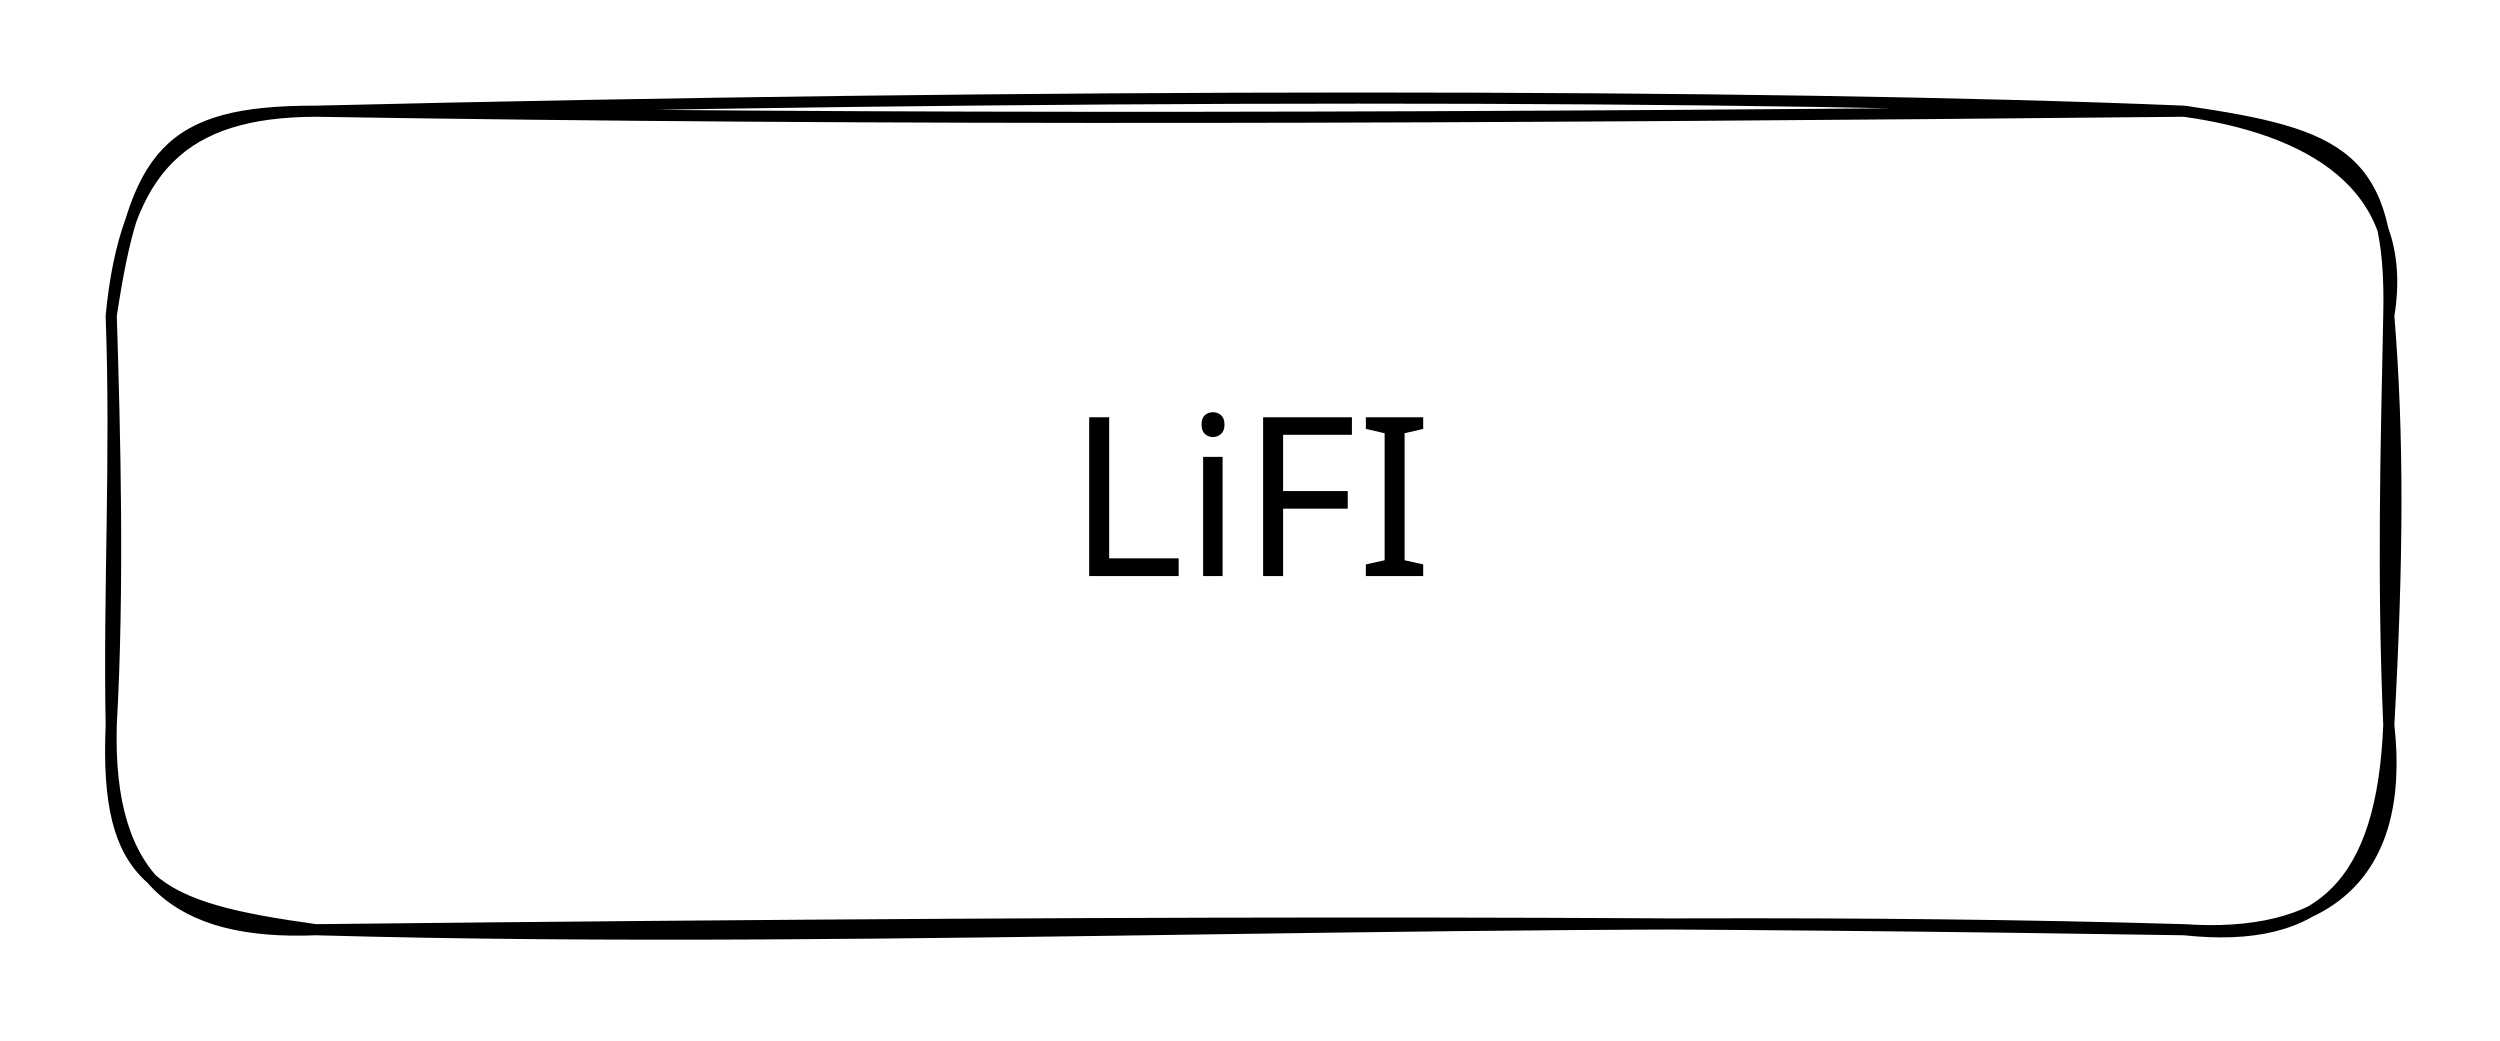
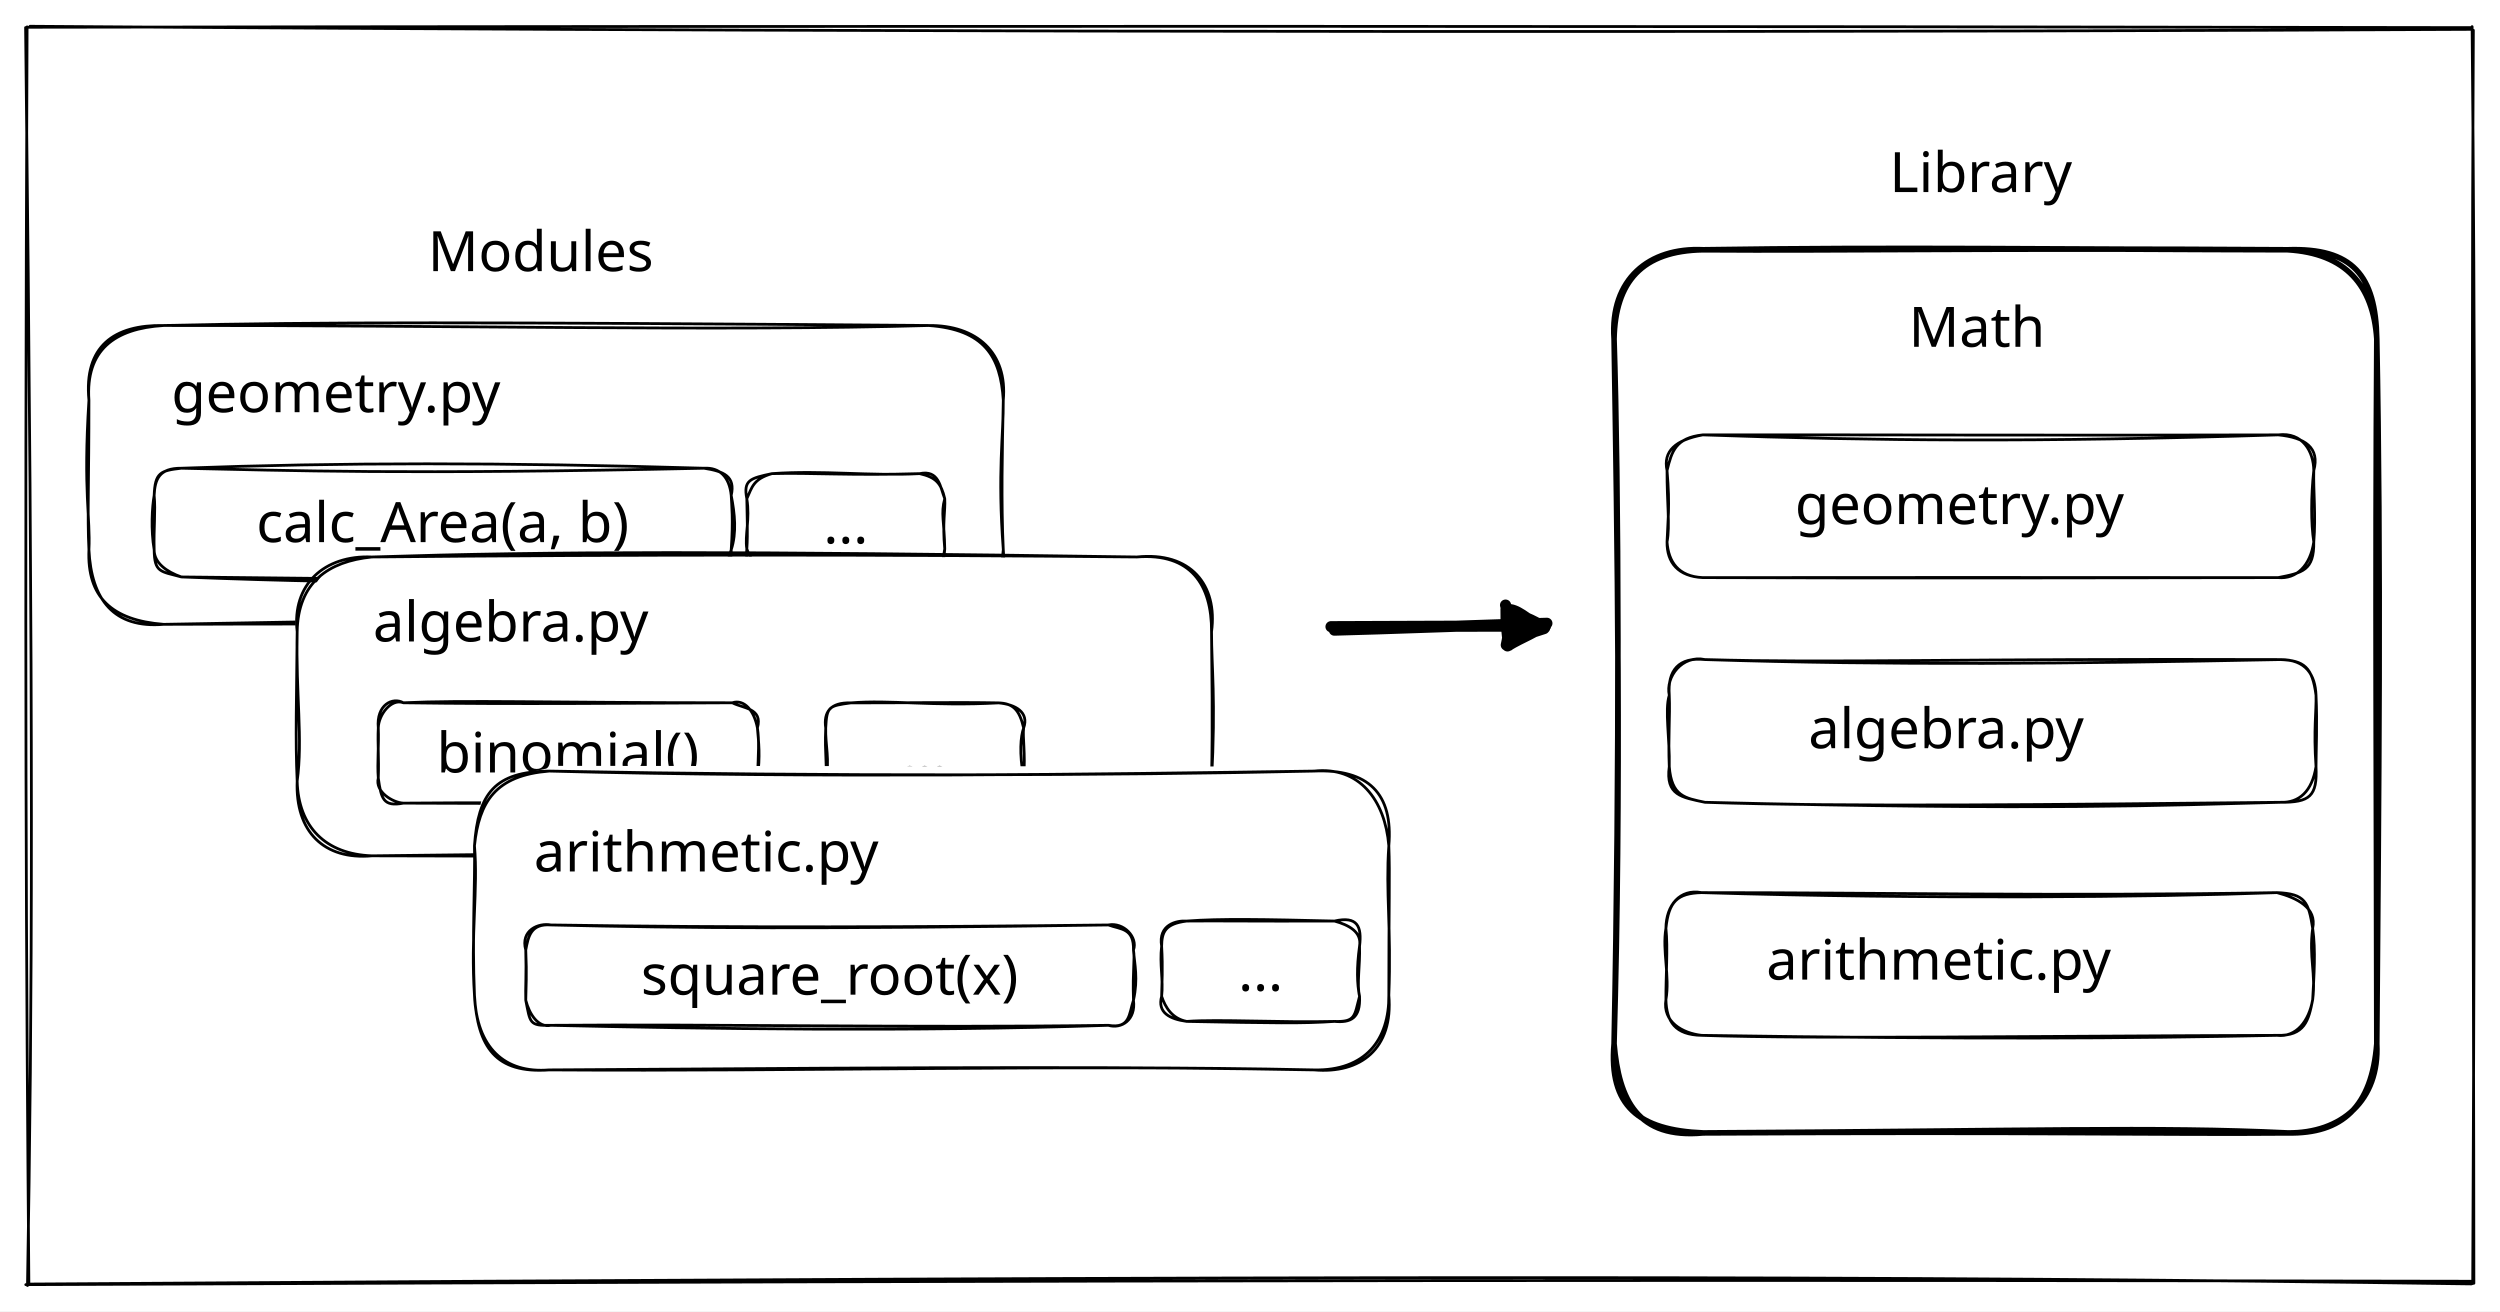
- <svg xmlns="http://www.w3.org/2000/svg" version="1.1" viewBox="0 0 224.8 93.6" width="224.8" height="93.6">
+ <svg xmlns="http://www.w3.org/2000/svg" version="1.1" viewBox="0 0 896.8 470.4" width="896.8" height="470.4">
  
-   eyJ2ZXJzaW9uIjoiMSIsImVuY29kaW5nIjoiYnN0cmluZyIsImNvbXByZXNzZWQiOnRydWUsImVuY29kZWQiOiJ4nM1VXW/aMFx1MDAxNH3nV6D0dUtcdTAwMWTH2EnfYFx1MDAxYlK1iUktU1VNezCJSVxcTFx1MDAxYzmmlFX899qGxVx0bFP7MGl+QPh+5J57fY79PFx1MDAxOFx1MDAwZVx1MDAwM72rWXA1XGbYU0ZcdTAwMDXPXHUwMDE13Vx1MDAwNu+s/ZGphsvKuKDbN3KjMlx1MDAxN1lqXTdXl5e0rsOC64WUqzCT60NcdTAwMWFcdTAwMTNszSrdmMDvZj9cdTAwMWM+u99OIcUyTatCMJfgXFy+XHUwMDE2xqfGmaxcXNlcYiE0XCJJhNI2gjdcdTAwMWZNOc1y415S0TDvsaZgOps/PExu6GJyM3soXHUwMDE339Dsfnznqy65XHUwMDEwt3onXHUwMDBlTdGs3KhcdTAwMGWmRiu5Ync816WtfmJv81x1MDAxYWmG5rOU3Fx1MDAxNGXFmqaXI2uacb2zNlx1MDAwMFrrYVxiV0NveTK7XHUwMDE4oTBcdTAwMDFcdTAwMDCgJIFJXHUwMDA0R63TpkOIwtSsOEkxSlBMRie4PkghlcV1XHUwMDAx3PLIXHUwMDE2NFtcdTAwMTVcdTAwMDZelbcxWtGqqaky5+XjtseOIUAhMaVcdTAwMTJCUpjipFOqZLwotYkhcYhtXHUwMDE1XHUwMDFjgXhcdTAwMTSNMPRomDtcdTAwMTVcdTAwMDRMXHUwMDBmKYlI67BcdTAwMTDq69zx40d3bFV+XHUwMDFj2y/CeMrER8veN2PjP51SrUu3XHUwMDFl5TR78lx1MDAxZHZcYkIpf/9VrJfz+Xaxm0o9vv+cxUFcdTAwMWK3P/7zODd1Tlx1MDAwZnyLMCHEXHUwMDFjQYQg8t1cdF6tjLPaXGLhbTJbeYpcdTAwMGU6jZxJo4ezo1xu8idRjEBcbmOIIHm1Jn7f8n+uXHRcdTAwMDRxSKwmIIFcYoNcdTAwMTT1RYFcdTAwMTLHVFx1MDAwNEGEMTA8/GeiQNG5XGIgPmV9lEBcdTAwMDJgZFx1MDAxNPFcdTAwMDba9zhzxu+/UTCOI4LeQEF/2LLSt/wnc2rvWad0zcWud16Om2Y+X/j0ujvAhpmK7oJOerFjwVx1MDAwYsvdIDM9MNWjtebmrWlcdTAwMDPWPM+7r0FmXHUwMDAwUPNNdf2aW1xcKl7wiop5XHUwMDE330Flg6N0XHUwMDAz81LdajO19nYx58HzY+t+UsEjZ9vJOSUulm7ZrzrlWpUwd1XtXHUwMDA3+1x1MDAxN6DA1X0ifQ==
+   eyJ2ZXJzaW9uIjoiMSIsImVuY29kaW5nIjoiYnN0cmluZyIsImNvbXByZXNzZWQiOnRydWUsImVuY29kZWQiOiJ4nN1cXFtT4spcdTAwMTZ+n19huV/2qdpm9/2y37whoqJcdTAwMGVeRk6dslx1MDAwMlx1MDAwNIiEXHUwMDA0SVBx1/z3s1x1MDAxMlx1MDAxZFx0kGCignHmwdFcXLs737fWt9bq7n+/ra2tXHUwMDA344G1/s/auvXQNFx1MDAxZLs1NO/X/1xuj99ZQ9/2XFw4RaK/fW80bEZXdoNg4P/z99/mYGB07KDheT2j6fWfbrNcdTAwMWOrb7mBXHUwMDBmXHUwMDE3/lx1MDAxN/5eW/s3+lx1MDAxOXvR0GpcdTAwMDam23Gs6Ibo1ORdXHUwMDAy69mjVc+N3otcdTAwMTFBTGIl5ctcdTAwMTW2v1x1MDAwM+9cdTAwMGKsXHUwMDE2nG6bjm9NzoSH1t22vLy+M+v1i2Z742F3k5ndtjt5bdt2nFowdp56ZTa7o2GsUX4w9HrWpd1cbrrh22eOv9znezBqk7uG3qjTdS3fn7rHXHUwMDFimE07XHUwMDE4R71AL0efRuGftcmRh3BcYlx1MDAxODc0gs5KjjWnmLycXHLvp3BWXG5CKFx1MDAxN1xmM6n5TLu2PcdcdTAwMWKG7fpcdTAwMDNF/yYta5jNXlx1MDAwN5rntl6uXHSGputcdTAwMGbMIXywyXX3zz2GXHUwMDA2vFx1MDAxY+tadqdcdTAwMWKEr598XHUwMDFl34rGXHUwMDFkUymponjSkPAlg/1WXHUwMDA0gf/FXHUwMDA3xm09XHUwMDBmzC9MTFBBn4/8nDQ3vH53XHUwMDE2TXFETaEqsFx1MDAxZSZ9iEFgXHUwMDE3XHUwMDFmkdJD++6Yk9HW2VZd+pWet/5y3c/n3ybtXHUwMDFjXHJa5lx1MDAxM6KwkFJxLVxip2TyiVx1MDAxY9vtwUl35DiTY16zN1x1MDAwMeG3WEfm0D/VzjjwuUpcdTAwMDM+wVxucaFcdTAwMTjNjPvkTlx1MDAxN1x1MDAxZPdcdTAwMDJcdTAwMTksXHUwMDFk95xcdTAwMThkJbjHUs3jnog53MMnIVx1MDAxYXOZXHUwMDAz91OgmVx1MDAwM/hrXHUwMDE4xDkwOPnWnlx1MDAxYtTsx1xiR2jqaMns2040tC+HI3DC+IAnaF5vXHUwMDBlLfNP86+1xn/iY+lb8PKZp4W3bTp2x43uhe5YwymIXHUwMDA3Njzw5YK+3WrFjX9cdTAwMTPaYsIzh/tZbLY3tDu2azpnKU1dSL7FrkfSNFx1MDAwNlx1MDAwMnhcdTAwMTlHWiCemYJcdTAwMTf+zvG9dXSrnaONSlW6jpC7tPBcdTAwMTQkxOBAXHUwMDFlgVx1MDAxMeVcdTAwMDDwaVxuXHUwMDEyzVxmOMaQ4FRrLJfGQEqUXHUwMDAxXHUwMDBmwFx1MDAwNGxcdTAwMDFcdTAwMDJDwOb5iJE0sNaaQGNcdTAwMTjRQqlZfnJcdTAwMTBcboTFreaS/NJH0vZNroNJlFx1MDAwNlxcwbTiTIrsrqPSOD9vdFnHbVdqJj54VFfHg4PC41x1MDAxNpxcdTAwMDNcXEWwlkRcdTAwMDBE+Vx1MDAxNG4pXHUwMDEyhlx1MDAwMNxiXCJcdTAwMThlNG7KP9p1UDxcdTAwMGbVXHUwMDE4fH+5XHUwMDBlhYRGgso82PwqvqNjeX0rXHUwMDE4jo3BONFvxFx1MDAwNP6U33CsdrDAa1x1MDAwNN4gzWVMdWXWP8Sb8yZ2gfBIdVx1MDAwYlx1MDAwND6k0jQ7u3ymZPN4Y3jdvTg4OW2VWKPFz4rOLslYyC5EgURcdTAwMThpqqbYRbg0XHUwMDEwsItgqZVEcVx1MDAxZvnR9EpcdTAwMTRmfI5dXHUwMDE4ZJmQXFyshl1cZimWJzrIwy48x64jrzVyLD+ZWWqlzPrVlLcrLpXKLKpcdTAwMThgTdHsekv1jy8q4/LJqHFw3D7pOFx1MDAxYld3jeuiM0sgZFxiXHUwMDE0XHUwMDEzXFxTzMJKXHUwMDFhXHUwMDEyNFx1MDAwZVxiXHUwMDE5XHUwMDFkSlx1MDAxY7k8Zikppl6VQDRcdTAwMTDAYXiGXGKD+Fx1MDAwYolcdTAwMDTeccaZ0ErrVfCOQEuFyMG7t8NU6vTAXHUwMDAwxkFJpjTOXGbUrbtuuVV+3L1kI3TbQGOvtM9cdTAwMGIvsFx1MDAxNFdcdTAwMDZcdTAwMDN8UFx1MDAwNVx1MDAwNlx1MDAwZjT1tFx1MDAwYqBMXHUwMDFhXHUwMDAyzlxu0FdcYn6g5SksmSCw6FxcbK6ZokypgqakTm/wo1/u7d1VL/FV9YpcdTAwMWWc+O5+/pTU0uNcblx1MDAxOMPUuEJoJijEgZlhn9zposNe8kWwh6hjRbCnXHSp2ISUXHUwMDE0qEtcdTAwMDRmnP2OOSnDMFaah3rFTs+qobB5b3cxQqW6XHUwMDE4ykBSgy3TmanmeqeDXHLFvCqv7l30mXU0qJ7Vik41SaShXHUwMDEwgvhCXHRK1Ez2XHUwMDE3olx1MDAwYoODPKGKcFx1MDAxOCuu2dKolrHswZGWXGKTpWeX3uZirlx1MDAwZbZPWurkYHRntfdbo2b9O7JcdTAwMGZcbuhiZOxcdTAwMTWz0oqB7lx1MDAxMkqw7DFAcq+LXHUwMDBlfEZcZrpcdTAwMDD4ykCrXHUwMDAxfua6XHUwMDA39Imi3zN59amFj8Vme3mFXHUwMDBmydOdXHUwMDBmRVx1MDAxOHPFs4c3l2b1NKiXL3uOf7q3c30/vKxUxylcdTAwMWOc4dKnReH6qZbAMVx1MDAwZadcdTAwMTfMJI+ljEJ0gqkgXHUwMDE0sXdVPf5ot9tLKndIJSBcdTAwMDBcdTAwMTdcIo/0+5rlXHUwMDBlztPLXHUwMDFkmnJcdKOQXHUwMDFkrtVDdXA+aKrv5bI/9kaiVKr3W4V3XHUwMDE5hEWpXHUwMDE4xVx1MDAxOdNcdTAwMDSrmbBEqXD+XGJCXHUwMDFhc04kZUt0XHUwMDE5sWT+gnpcdTAwMDdR4L8gYlxcSWJoxVx1MDAxZcN0OlZjaFx1MDAxNqTaXHUwMDExa83b/YFKL4RTXGbo5Fx1MDAwMmcn2PXZxvn49nHzzHY2Wpid8JvjnXrRXHSm1FM6lFxiySVIsmmXXHUwMDAwXHUwMDA22NBUcoQ1XHUwMDAyeqlYoeFz0l2SSobUXG5K3S/35FxuRrY6QaN8dnHfK/vda9t3Ojul3YtcdTAwMDJcdTAwMDYjXHUwMDFhL8jzMoyZRjk8S3KvXHUwMDBiXHUwMDBlfI3oXCLgU7Yq4GdLeIFcdTAwMWWSmin+O4ZcIqvOd71iqD823yVFelFcdTAwMWRCXURcdMuR8PLRdXW7VNtcdTAwMTJcdTAwMDL7Z6z3UC2px1HRqSaJWFx1MDAxOPdrQ+lJ6nmJXHUwMDFhLuZPXHUwMDE2+Fx1MDAxOGBcdTAwMWHV8FF0QYsqNavevN08rShGRKOpxcVms3VbQCejSCryOdJcdTAwMTSQL7JcdTAwMDM/udNFXHUwMDA3PniRXHUwMDA1md7w7GqAn1x1MDAxOLzMXHUwMDAxXHUwMDFmYixcdTAwMDIxXHUwMDE2zlx1MDAwMfuv4mJcdTAwMWG26/Vt0/lztYmuV8z1rKeJtfJcdTAwMWRcdTAwMGVHp9YyseJEc66z55l7o9NeyddcdTAwMTdcdTAwMTdcdTAwMGZ1z735cetcXJarw1x1MDAxNNpcdTAwMTUkxyVcdTAwMDVaJOz4U0LhY1JcdTAwMDZLzHJhXHUwMDFlzrlDMlfyudhprsWheCzfOKeTXHUwMDE4kYSS7LDl5767XHUwMDE57KmOv/t4a26Or8rbh6Tw3kJqg8RxM1x1MDAwNVxccJlhXVBjxjmaxvWH11x1MDAwNXFCeSRBJ3GmoFx1MDAxZEWde8Kci/2aQOOTzZ1KgK2Kat7yrVx1MDAwMsokTdJzUDxcZkFZjlx1MDAxY1Ryp1x1MDAwYlx1MDAwZXyF+Fwi4GM2XHL85ckkkVx1MDAxMFx1MDAxZszLJMZcdTAwMTDY63w5qK+ik/zbXHUwMDExXGbO9dDzgj9cdTAwMWZWq5VesdmzWmmmpW+inkDpS3BcdKNcdTAwMDKol2PG+0X1sH5TrzVuKj3cwXV9NajXVNG5J1x1MDAxNVkw451JnDZcdTAwMTP2o7nHXHUwMDEzVFLCelx1MDAxMom1ZJzw37LAMrSDbt9cdTAwMDLWXHUwMDE0pcYy1aC3a7tF6WaGmFx1MDAwMNuus6dcdTAwMDKE3348OfBdtv+4rzZum0On3HooOs/gXG5pkMR550/qTk3FXHUwMDAzemlEy1ZnwUgwcMfx2d6FXHUwMDEyd95Dt1FpmFx1MDAxYp3K+dXO3r3yvctHVkRxt2hJXHUwMDE1ZoJcdJJjk4fkXlx1MDAxN1x1MDAxZfmELUI+pitCfrZCi4CvotnvWcFfdaHlXHUwMDE1S5270GJcdTAwMGWH3n1cdTAwMTLNSGxd2lxmzVx1MDAxOFx1MDAxMUJcIsxzrK9yNr9cdTAwMWbWaru1rmS9TvnUlczbfEvOaza1tEyOXHRcdTAwMTVmmlx1MDAxMUTkZD7nhVhcdTAwMTRfhVlcdTAwMTRcdTAwMDaad1x0KS/JjeTlW5OMl6FAQTJcbnKSXHUwMDAx2WOK4MXlcKU00u+caExedzlcdTAwMGJcYilcdKaxSVc5XGLpXHUwMDA35jDYst2W7XZmb7Hc1uRMrMnPO1xiPZHlsfzjTFwiz3KCbdTjeO9Bqy0v5vvWO+YggnpydjNif3NcdTAwMTR2XHUwMDEwXHUwMDE5XHUwMDE4JFx1MDAxNWdIc0lcYiWIzfthx/SDba/ft1x1MDAwM+j/iWe7wWyjo1x1MDAwZW2GjOta5pxUhC7Fz4HltWfk3yB86LSLn/y2Nlx1MDAwMXD0x8vv//sr8eo0fIX/NuagNXnat/j/b9KuJOZcImY9eLhcIoYrQbJr18VcdTAwMWY5h22ZzYIs0bZcdTAwMDCYolx1MDAxNVx0/GmjjGnbXHUwMDAyOIxcIkTONMXvXVx1MDAxOJRsW4ikUVx1MDAwMkhyXHUwMDBlXGalScZcdTAwMDVePb1+dNa4cKrCVVxm+pPmXHJlcSxTkHzydHn0bG7L9SY9y1j63k1cdTAwMWNcXFx1MDAwZqM5iktbd5VTx+92iXd2eOg+4lx1MDAxMr9r24WXs1x1MDAwNFxcLVx1MDAwNagxTFGIx5k9XHUwMDAyiFrVSjmRbY9cdTAwMDDOJYdvs5q1ylx1MDAwMl6GaFx1MDAwZVx1MDAxNOZcdTAwMTG083tcdTAwMDRcdTAwMWPajaE5TMmVrHaPgF9NebunUXiBp2FcXHCNZXZPc3B0f9N2z5vNUqNrX29cdTAwMGVb20zfXHUwMDE1nlxcWKnQ1kuKXHUwMDE5XHUwMDBiN0abWaFAaaRyw50owqTRXHUwMDEyyVx1MDAwNbLptVx1MDAxYS7H0yVcXJmwP4fiWFHyqTszyXAph8xByXcgmKcjXHUwMDE4g7THJE8+fd+8r42OL+zLo51x6XyrVq3Xq4XPp8Mn16F70IJSXHThzMzGYlxmR9NcdTAwMGYwIIpEcmaJqzs/XHUwMDA0wVx1MDAxMJNJhuK1989AMI9XapaK4PTZmlppjMMtXHUwMDFiM1x1MDAwM/jq9uquQzp4sFmqX+5eda7khd/5XHUwMDAyXHUwMDAwjlLRgF1MhZxdcsN0NLdcdTAwMDXhUFNEXHUwMDAwLziAw6hEvjur8F5cdTAwMDCr+DSJZa1cdTAwMTZLX8yiQI1cbplnP+FcdTAwMWLLXHUwMDE191x1MDAwZr1yZ9De+l7mXHUwMDFidat/7Vx1MDAxNFx1MDAxZbuEsnBcdTAwMTeL+Ujxae9cdTAwMTZcdTAwMTGpXHUwMDA38MhcdTAwMTiF+/csXHK5OTbHXHUwMDAznSPRSqR5blx1MDAxZJBHmv/+m+NcdJJcdTAwMWH5cqLDXHLhaPZpOlvne1x1MDAwMzWqXFxVd4XgzePGYFx1MDAxNDjVL8AuXHUwMDFkXHUwMDE1ctLWiskwy4xcdTAwMTHwTkvBl7j3ZLa1mDjcuEeC3cujXd5Br5xcIuV99PqaizFTyZXuulx1MDAxOOGIXGLKspOLXHUwMDFjjInq3HhcdTAwMWL3R77caotcdTAwMWR9aFx1MDAxNn9+XHUwMDAwIWyB7OJcdTAwMTglL9z/rHk4iClcdTAwMTHuhblcIm7l1E/v5NZcdTAwMTeeh5M+1S21Qlx1MDAxYeYxNVxmMsueXFzaXHUwMDEwzl5HPf5ofG//qFx1MDAxY1x1MDAxZvZ3zLHeKT7FJF+wXHUwMDBljainiVxiXG5cdTAwMGKlw+TT0jjGsm0lwMJibnzz8WUyXGZcZotYnTg8MmEgXG5ArKhcdTAwMWRPfPr2XFxdWTdcdTAwMDeDWlx1MDAwMKOz/itcdTAwMGWEcbdbz12cPG39zrbut5JrWGFcdTAwMTnr2zNHQzJYUVD589vP/1x1MDAwM9dkd0cifQ==
  <defs>
    <style class="style-fonts">
      @font-face {
        font-family: "Virgil";
        src: url("https://unpkg.com/@excalidraw/excalidraw@0.14.2/dist/excalidraw-assets/Virgil.woff2");
      }
      @font-face {
        font-family: "Cascadia";
        src: url("https://unpkg.com/@excalidraw/excalidraw@0.14.2/dist/excalidraw-assets/Cascadia.woff2");
      }
    </style>
  </defs>
-   <rect x="0" y="0" width="224.8" height="93.6" fill="#ffffff" />
-   <g stroke-linecap="round" transform="translate(10 10) rotate(0 102.4 36.8)">
-     <path d="M18.4 0 M18.4 0 C70.08 0.84, 122.14 0.63, 186.4 0 M18.4 0 C82.88 -1.56, 147.87 -1.59, 186.4 0 M186.4 0 C197.47 1.55, 206.75 6.51, 204.8 18.4 M186.4 0 C200.5 2.06, 205.15 3.97, 204.8 18.4 M204.8 18.4 C205.69 29.34, 205.62 40.4, 204.8 55.2 M204.8 18.4 C204.55 30.68, 204.24 41.96, 204.8 55.2 M204.8 55.2 C206.37 69.2, 198.64 74.44, 186.4 73.6 M204.8 55.2 C204.23 69.37, 198.77 74.93, 186.4 73.6 M186.4 73.6 C127.06 71.87, 70.87 75.07, 18.4 73.6 M186.4 73.6 C144.95 72.95, 104.9 72.67, 18.4 73.6 M18.4 73.6 C6.07 74.1, -0.39 69.28, 0 55.2 M18.4 73.6 C3.94 71.6, -0.6 69.39, 0 55.2 M0 55.2 C0.7 42.82, 0.33 28.74, 0 18.4 M0 55.2 C-0.23 43.14, 0.47 31.12, 0 18.4 M0 18.4 C1.29 5.04, 6.5 0.04, 18.4 0 M0 18.4 C2.17 3.95, 4.92 -0.03, 18.4 0" stroke="#000000" stroke-width="1" fill="none" />
+   <rect x="0" y="0" width="896.8" height="470.4" fill="#ffffff" />
+   <g stroke-linecap="round" transform="translate(55.3002 167.9622) rotate(0 103.5 19.5)">
+     <path d="M9.75 0 M9.75 0 C48.79 0.82, 89.32 2.35, 197.25 0 M9.75 0 C66.48 -2.09, 125.18 -2.13, 197.25 0 M197.25 0 C204.4 1.1, 208.57 2.95, 207 9.75 M197.25 0 C202.78 -0.35, 206.33 3.02, 207 9.75 M207 9.75 C208.29 16.33, 209 23.14, 207 29.25 M207 9.75 C207.15 13.07, 207.76 18.37, 207 29.25 M207 29.25 C207.3 36.3, 202.85 37.89, 197.25 39 M207 29.25 C204.99 36.98, 201.93 40.83, 197.25 39 M197.25 39 C140.07 41.31, 83.97 41.95, 9.75 39 M197.25 39 C148.19 41.04, 98.81 39.83, 9.75 39 M9.75 39 C4.4 37.16, -0.05 33.88, 0 29.25 M9.75 39 C2.21 36.94, 0.11 37.5, 0 29.25 M0 29.25 C-1.24 21.94, -0.73 13.95, 0 9.75 M0 29.25 C-0.22 21.67, 0.55 15.25, 0 9.75 M0 9.75 C0.31 1.6, 2.18 0.85, 9.75 0 M0 9.75 C0.26 3.86, 1.86 -0.07, 9.75 0" stroke="#000000" stroke-width="1" fill="none" />
  </g>
-   <g transform="translate(91.89999 33.8) rotate(0 20.5 13)">
-     <text x="20.5" y="18" font-family="Virgil, Segoe UI Emoji" font-size="20px" fill="#000000" text-anchor="middle" style="white-space: pre;" direction="ltr">LiFI</text>
+   <g transform="translate(69.8002 174.4622) rotate(0 89 13)">
+     <text x="89" y="20" font-family="Cascadia, Segoe UI Emoji" font-size="20px" fill="#000000" text-anchor="middle" style="white-space: pre;" direction="ltr">calc_Area(a, b)</text>
+   </g>
+   <g stroke-linecap="round" transform="translate(31.90005 116.7624) rotate(0 164.0001 53.59996)">
+     <path d="M26.8 0 M26.8 0 C128.8 -0.15, 227.44 2.15, 301.2 0 M26.8 0 C82.53 -1.28, 136.72 -1.28, 301.2 0 M301.2 0 C318.48 -0.2, 329.59 9.81, 328 26.8 M301.2 0 C321.24 1.42, 327.03 11.19, 328 26.8 M328 26.8 C328.12 39.05, 325.88 52.49, 328 80.4 M328 26.8 C327.63 44.45, 327.21 63.74, 328 80.4 M328 80.4 C326.42 99.86, 319.16 106.74, 301.2 107.2 M328 80.4 C329.45 98.17, 320.36 108.25, 301.2 107.2 M301.2 107.2 C195.78 107.21, 89.08 106.91, 26.8 107.2 M301.2 107.2 C234.13 104.51, 166.75 104.54, 26.8 107.2 M26.8 107.2 C9.03 108.72, 0.86 98.48, 0 80.4 M26.8 107.2 C8.2 105.77, -0.74 97.42, 0 80.4 M0 80.4 C0.59 69.1, -2.09 59.91, 0 26.8 M0 80.4 C-0.62 68.42, 0.03 55.85, 0 26.8 M0 26.8 C-1.21 8.87, 9.05 1.08, 26.8 0 M0 26.8 C-1.87 7.46, 8.96 -0.32, 26.8 0" stroke="#000000" stroke-width="1" fill="none" />
+   </g>
+   <g transform="translate(61.50021 128.8624) rotate(0 65.5 12)">
+     <text x="0" y="19" font-family="Cascadia, Segoe UI Emoji" font-size="20px" fill="#000000" text-anchor="start" style="white-space: pre;" direction="ltr">geometry.py</text>
+   </g>
+   <g transform="translate(153.5 79.26243) rotate(0 39 12.5)">
+     <text x="0" y="18" font-family="Virgil, Segoe UI Emoji" font-size="20px" fill="#000000" text-anchor="start" style="white-space: pre;" direction="ltr">Modules</text>
+   </g>
+   <g stroke-linecap="round" transform="translate(10 10) rotate(0 438.4 225.2)">
+     <path d="M0.78 -0.58 C345.36 1.97, 692.38 1.5, 876.14 0.53 M-0.18 -0.22 C297.44 -0.74, 595.25 -0.64, 876.82 -0.09 M877.24 0.85 C876.34 163.42, 877.42 327.12, 877.43 450.33 M876.79 -0.45 C877.83 109.62, 878.07 220.48, 877.01 450.45 M876.51 449.61 C641.98 449.15, 406.81 449.07, -0.75 450.83 M876.59 450.57 C673.86 447.61, 470.59 447.49, 0.02 450.62 M-0.14 451.14 C1.56 352.46, 2.14 253.59, -0.82 -0.11 M0.36 450.83 C-0.58 338.81, -1.22 226.5, -0.28 -0.36" stroke="#000000" stroke-width="1" fill="none" />
+   </g>
+   <g stroke-linecap="round" transform="translate(267.8999 169.9) rotate(0 35.5 18)">
+     <path d="M9 0 M9 0 C27.42 -1.3, 43.77 0.95, 62 0 M9 0 C22.92 -0.39, 37.59 0.75, 62 0 M62 0 C67.82 1.3, 69.74 3.48, 71 9 M62 0 C68.96 -1.45, 69.35 4.79, 71 9 M71 9 C69.51 14.38, 70.86 17.1, 71 27 M71 9 C71.27 13.3, 70.11 17.45, 71 27 M71 27 C69.74 34.59, 69.68 37.41, 62 36 M71 27 C70.5 32.98, 70.12 38.09, 62 36 M62 36 C45.47 35.6, 27.79 34.7, 9 36 M62 36 C51.02 36.32, 39.11 35.81, 9 36 M9 36 C3.35 34.65, -0.78 34.73, 0 27 M9 36 C4.97 35.6, 1.24 30.9, 0 27 M0 27 C-0.8 22.06, 1.22 16.37, 0 9 M0 27 C0.41 21.37, 0.05 14.35, 0 9 M0 9 C1.86 4.92, 2.28 1.94, 9 0 M0 9 C-1.32 2.3, 1.21 1.67, 9 0" stroke="#000000" stroke-width="1" fill="none" />
+   </g>
+   <g transform="translate(284.8999 174.9) rotate(0 18.5 13)">
+     <text x="18.5" y="20" font-family="Cascadia, Segoe UI Emoji" font-size="20px" fill="#000000" text-anchor="middle" style="white-space: pre;" direction="ltr">...</text>
+   </g>
+   <g stroke-linecap="round" transform="translate(137.2001 243.7999) rotate(0 103.5 19.5)">
+     <path d="M9.75 0 M9.75 0 C72.99 1.09, 137.76 -0.45, 197.25 0 M9.75 0 C58.22 1.71, 105.02 0.44, 197.25 0 M197.25 0 C204.67 -0.71, 207.33 1.86, 207 9.75 M197.25 0 C202.7 0.19, 205.23 2.47, 207 9.75 M207 9.75 C207.37 14.63, 208.31 22.12, 207 29.25 M207 9.75 C206.86 13.66, 207 18.17, 207 29.25 M207 29.25 C205.96 33.84, 205.27 39.98, 197.25 39 M207 29.25 C205.88 37.97, 205.81 38.67, 197.25 39 M197.25 39 C149.09 40.98, 101.56 40.24, 9.75 39 M197.25 39 C123.47 38.71, 50.67 37.64, 9.75 39 M9.75 39 C3.1 38.5, 1.49 34.22, 0 29.25 M9.75 39 C3.37 40.19, 1.44 33.71, 0 29.25 M0 29.25 C-0.7 21.62, 0.05 14.11, 0 9.75 M0 29.25 C-0.44 20.95, 0.41 13.93, 0 9.75 M0 9.75 C1.49 1.25, 2.43 -0.79, 9.75 0 M0 9.75 C0.45 1.2, 1.04 1.27, 9.75 0" stroke="#000000" stroke-width="1" fill="none" />
+   </g>
+   <g transform="translate(151.7001 250.2999) rotate(0 89 13)">
+     <text x="89" y="20" font-family="Cascadia, Segoe UI Emoji" font-size="20px" fill="#000000" text-anchor="middle" style="white-space: pre;" direction="ltr">calc_Area(a, b)</text>
+   </g>
+   <g stroke-linecap="round" transform="translate(106.5999 199.8) rotate(0 164.0001 53.59996)">
+     <path d="M25.34 -0.63 L300.92 0.27 L311.1 0.8 L319.62 5.45 L327.14 16.15 L325.85 19.05 L328.92 79.69 L326.66 90.74 L323.32 96.9 L315.99 102.75 L313.03 106 L302.96 107.54 L25.7 108.49 L15.54 104.19 L5.24 98.57 L3.78 95.42 L0.7 85.27 L-0.62 18.61 L5.29 11.45 L9.49 5.7 L16.87 1.39 L25.89 0.6" stroke="none" stroke-width="0" fill="#fff" />
+     <path d="M26.8 0 M26.8 0 C120.3 -0.92, 215.46 -0.86, 301.2 0 M26.8 0 C91.36 -2.06, 156.28 -2.13, 301.2 0 M301.2 0 C320.55 -1.53, 328.1 9.97, 328 26.8 M301.2 0 C320.5 -2.04, 330.29 10.03, 328 26.8 M328 26.8 C327.98 39.52, 329.57 50.75, 328 80.4 M328 26.8 C328.09 42.14, 328.47 56.95, 328 80.4 M328 80.4 C327.18 97.48, 319.46 105.42, 301.2 107.2 M328 80.4 C325.79 99.53, 318.25 107.52, 301.2 107.2 M301.2 107.2 C233.94 105.32, 168.9 105.51, 26.8 107.2 M301.2 107.2 C228.61 107.44, 155.32 107.62, 26.8 107.2 M26.8 107.2 C10.28 106.63, 0.43 96.88, 0 80.4 M26.8 107.2 C9.74 108.75, -0.74 98.64, 0 80.4 M0 80.4 C2.08 65.24, -0.5 49.44, 0 26.8 M0 80.4 C-0.7 65.22, -0.19 50.9, 0 26.8 M0 26.8 C-1.95 9.87, 9.75 -0.75, 26.8 0 M0 26.8 C0.3 9.08, 11.18 1.59, 26.8 0" stroke="#000000" stroke-width="1" fill="none" />
+   </g>
+   <g transform="translate(133.8001 211.1) rotate(0 59.5 12)">
+     <text x="0" y="19" font-family="Cascadia, Segoe UI Emoji" font-size="20px" fill="#000000" text-anchor="start" style="white-space: pre;" direction="ltr">algebra.py</text>
+   </g>
+   <g stroke-linecap="round" transform="translate(296.1999 252.1375) rotate(0 35.5 18)">
+     <path d="M9 0 M9 0 C23.27 -1.19, 38.04 1.3, 62 0 M9 0 C28.21 0.03, 46.67 -0.3, 62 0 M62 0 C67.09 0.17, 69.46 2.32, 71 9 M62 0 C68.12 0.54, 73.02 3.39, 71 9 M71 9 C69.92 12.1, 69.38 17.83, 71 27 M71 9 C70.56 12.36, 71.71 17.87, 71 27 M71 27 C70.02 34.93, 69.8 35.72, 62 36 M71 27 C69.96 33.69, 68.95 35.54, 62 36 M62 36 C44.71 36.67, 22.53 34.88, 9 36 M62 36 C41.2 35.67, 21.29 35.15, 9 36 M9 36 C3.1 37.04, 1.25 31.22, 0 27 M9 36 C5.29 37.1, -1.64 32.29, 0 27 M0 27 C1.55 20.93, -0.18 15, 0 9 M0 27 C0.6 22.09, -0.43 18.63, 0 9 M0 9 C0.39 1.22, 1.08 1.1, 9 0 M0 9 C-0.82 3.32, 1.65 -0.23, 9 0" stroke="#000000" stroke-width="1" fill="none" />
+   </g>
+   <g transform="translate(313.1999 257.1375) rotate(0 18.5 13)">
+     <text x="18.5" y="20" font-family="Cascadia, Segoe UI Emoji" font-size="20px" fill="#000000" text-anchor="middle" style="white-space: pre;" direction="ltr">...</text>
+   </g>
+   <g stroke-linecap="round" transform="translate(135.7001 252.1) rotate(0 68 18)">
+     <path d="M9 0 M9 0 C31.25 -1.04, 59.14 -0.03, 127 0 M9 0 C49.27 0.58, 89.81 0.14, 127 0 M127 0 C131.2 -1.38, 134.78 2.66, 136 9 M127 0 C130.75 2, 138.05 1.92, 136 9 M136 9 C136.45 14.36, 137.07 18.93, 136 27 M136 9 C136.67 13.58, 136.38 18.21, 136 27 M136 27 C135.75 33.4, 134.29 36.41, 127 36 M136 27 C137.86 35.18, 132.24 34.55, 127 36 M127 36 C96.57 37, 66.65 35.44, 9 36 M127 36 C100.9 36.09, 72.68 36.29, 9 36 M9 36 C1.78 37.41, 1.03 34.44, 0 27 M9 36 C5.16 35.83, -1.28 31.87, 0 27 M0 27 C-0.44 21.39, 0.26 15.56, 0 9 M0 27 C0.29 19.79, -0.3 14.66, 0 9 M0 9 C0.1 4.31, 4.65 -1.69, 9 0 M0 9 C-0.78 0.71, 5.16 -2.19, 9 0" stroke="#000000" stroke-width="1" fill="none" />
+   </g>
+   <g transform="translate(144.2001 257.1) rotate(0 59.5 13)">
+     <text x="59.5" y="20" font-family="Cascadia, Segoe UI Emoji" font-size="20px" fill="#000000" text-anchor="middle" style="white-space: pre;" direction="ltr">binomial()</text>
+   </g>
+   <g stroke-linecap="round" transform="translate(170.1999 276.6) rotate(0 164.0001 53.59996)">
+     <path d="M27.36 -1.88 L299.33 -1.63 L311.48 1.86 L322.09 6.38 L328.02 13.25 L326.93 20.41 L326.36 79.98 L327.46 92.43 L325.49 97.76 L316.31 101.81 L314.4 103.82 L301.46 108.93 L25.21 107.53 L13.99 103.66 L8.51 99.74 L3.19 98.24 L2.19 86.95 L0.22 22.47 L2.51 10.3 L11.87 3.45 L16.58 1.17 L25.74 -0.89" stroke="none" stroke-width="0" fill="#fff" />
+     <path d="M26.8 0 M26.8 0 C124.31 2.59, 223.07 1.14, 301.2 0 M26.8 0 C128.74 1.96, 229.67 1.61, 301.2 0 M301.2 0 C320.66 -0.84, 329.62 8.08, 328 26.8 M301.2 0 C317.25 -1.75, 326.64 10.2, 328 26.8 M328 26.8 C326.81 43.24, 328.95 56.44, 328 80.4 M328 26.8 C328.42 37.05, 327.99 48.66, 328 80.4 M328 80.4 C329.67 99.66, 317.81 108.65, 301.2 107.2 M328 80.4 C328.17 96.36, 319.58 107.59, 301.2 107.2 M301.2 107.2 C211.75 105.25, 117.97 107.81, 26.8 107.2 M301.2 107.2 C239.64 106.03, 178.3 106.14, 26.8 107.2 M26.8 107.2 C10.78 108.51, 0.8 99.26, 0 80.4 M26.8 107.2 C7.55 108.59, 1.12 99.05, 0 80.4 M0 80.4 C-1.43 59.07, 1.36 42.06, 0 26.8 M0 80.4 C-0.89 59.35, 0.28 39.48, 0 26.8 M0 26.8 C1.28 7.95, 7.35 0.2, 26.8 0 M0 26.8 C1.63 11.05, 7.53 1.55, 26.8 0" stroke="#000000" stroke-width="1" fill="none" />
+   </g>
+   <g stroke-linecap="round" transform="translate(188.6 331.7999) rotate(0 109 18)">
+     <path d="M9 0 M9 0 C58.23 1.16, 104.07 1.54, 209 0 M9 0 C75.88 1.02, 141.97 0.78, 209 0 M209 0 C214.43 -1.08, 219.67 4.39, 218 9 M209 0 C213.56 1.66, 218.17 1.09, 218 9 M218 9 C218.39 14.23, 219.71 19.13, 218 27 M218 9 C218.58 12.46, 217.64 15.9, 218 27 M218 27 C216.34 31.97, 216.85 37.31, 209 36 M218 27 C218.92 34.14, 213.62 37.39, 209 36 M209 36 C138.78 36.98, 68.15 35.49, 9 36 M209 36 C137.67 38.4, 64.42 37.24, 9 36 M9 36 C4.48 36.99, 1.28 32.01, 0 27 M9 36 C1.18 36.23, 1.63 35.12, 0 27 M0 27 C-0.15 22.86, 0.26 17.32, 0 9 M0 27 C0.06 22.1, 0.42 18.16, 0 9 M0 9 C0.92 4.01, 1.87 -0.54, 9 0 M0 9 C-1.98 1.87, 4.62 -0.84, 9 0" stroke="#000000" stroke-width="1" fill="none" />
+   </g>
+   <g transform="translate(214.6 336.7999) rotate(0 83 13)">
+     <text x="83" y="20" font-family="Cascadia, Segoe UI Emoji" font-size="20px" fill="#000000" text-anchor="middle" style="white-space: pre;" direction="ltr">square_root(x)</text>
+   </g>
+   <g transform="translate(191.5 293.6) rotate(0 77 12)">
+     <text x="0" y="19" font-family="Cascadia, Segoe UI Emoji" font-size="20px" fill="#000000" text-anchor="start" style="white-space: pre;" direction="ltr">arithmetic.py</text>
+   </g>
+   <g stroke-linecap="round" transform="translate(416.7 330.3999) rotate(0 35.5 18)">
+     <path d="M9 0 M9 0 C20.97 -0.92, 36.88 -0.6, 62 0 M9 0 C20.54 -0.13, 30.71 0.1, 62 0 M62 0 C67.18 1.42, 71.87 3.92, 71 9 M62 0 C70.28 -1.91, 71.87 1.97, 71 9 M71 9 C69.92 16.84, 70.09 22.46, 71 27 M71 9 C71.23 16.02, 69.94 22.66, 71 27 M71 27 C69.11 34.19, 69.55 36.24, 62 36 M71 27 C71.4 34.97, 67.72 36.54, 62 36 M62 36 C42.71 36.48, 20.47 35.14, 9 36 M62 36 C50.98 36.78, 39.84 36.59, 9 36 M9 36 C2.84 35.16, -1.59 32.82, 0 27 M9 36 C3.78 35.02, 1.31 30.94, 0 27 M0 27 C0.67 21.17, -0.78 15.61, 0 9 M0 27 C0.08 22.2, 0.48 17.3, 0 9 M0 9 C0.08 3.97, 1.2 0.98, 9 0 M0 9 C-1.3 1.31, 5.28 -0.26, 9 0" stroke="#000000" stroke-width="1" fill="none" />
+   </g>
+   <g transform="translate(433.7 335.3999) rotate(0 18.5 13)">
+     <text x="18.5" y="20" font-family="Cascadia, Segoe UI Emoji" font-size="20px" fill="#000000" text-anchor="middle" style="white-space: pre;" direction="ltr">...</text>
+   </g>
+   <g stroke-linecap="round">
+     <g transform="translate(478.2 226.4001) rotate(0 37.99994 -0.9203217)">
+       <path d="M0.47 -0.36 C13.18 -0.63, 64.03 -2.5, 76.7 -2.81 M-0.74 -1.59 C11.83 -1.65, 63.33 -1.86, 76.12 -1.78" stroke="#000000" stroke-width="4" fill="none" />
+     </g>
+     <g transform="translate(478.2 226.4001) rotate(0 37.99994 -0.9203217)">
+       <path d="M75.92 0.17 L64.37 3.76 L63.43 -7.31 L75.8 -2.63" stroke="none" stroke-width="0" fill="#000000" fill-rule="evenodd" />
+       <path d="M75.67 -0.91 C70.27 0.98, 66.4 1.62, 63.78 3.28 M75.41 -2.34 C73.07 0.49, 68.16 1.89, 62.57 5.3 M62.14 4.98 C63 1.13, 63.61 -3.39, 61.87 -9.34 M63.03 5.11 C62.28 0.31, 61.98 -3.37, 62.04 -7.9 M63.65 -7.7 C67.09 -7.21, 71.37 -2.85, 75.26 -0.88 M62.16 -7.48 C67.19 -5.5, 71.48 -4.36, 75.88 -1.14 M76.12 -1.78 C76.12 -1.78, 76.12 -1.78, 76.12 -1.78 M76.12 -1.78 C76.12 -1.78, 76.12 -1.78, 76.12 -1.78" stroke="#000000" stroke-width="4" fill="none" />
+     </g>
+   </g>
+   <mask />
+   <g stroke-linecap="round" transform="translate(578.9998 89.60007) rotate(0 136.8 158.4)">
+     <path d="M31.25 -0.31 L243.53 1.15 L255.75 2.94 L262.6 4.49 L268.68 10.81 L272.94 18.68 L273.97 32.32 L273.82 285.37 L271.32 297.42 L269.36 303.45 L260.25 310.34 L256.51 314.86 L240.16 315.35 L32.97 317.9 L16.15 316.07 L13.08 312.54 L5 302.8 L1.23 300.38 L0.5 284.48 L2.25 25.9 L1.43 19.4 L8.32 6.12 L16.86 3.43 L32.44 -1.67" stroke="none" stroke-width="0" fill="#fff" />
+     <path d="M32 0 M32 0 C80.6 0.36, 132.42 -0.68, 241.6 0 M32 0 C98.22 -1.05, 165.57 -0.14, 241.6 0 M241.6 0 C264.91 -0.79, 273.21 9.13, 273.6 32 M241.6 0 C262.61 1.25, 272.31 12.87, 273.6 32 M273.6 32 C275.14 111.32, 274.31 193.95, 273.6 284.8 M273.6 32 C273.01 117.51, 273.54 201.54, 273.6 284.8 M273.6 284.8 C271.81 307.35, 261.36 317.22, 241.6 316.8 M273.6 284.8 C274.66 305.11, 260.92 317.03, 241.6 316.8 M241.6 316.8 C197.38 317.18, 154.07 316.13, 32 316.8 M241.6 316.8 C194.65 314.55, 149.37 316.16, 32 316.8 M32 316.8 C8.7 315.85, -1.92 307.1, 0 284.8 M32 316.8 C8.51 319.02, 1.73 305.11, 0 284.8 M0 284.8 C2.62 193.22, 1.14 103.88, 0 32 M0 284.8 C2.03 183.78, 1.66 83.89, 0 32 M0 32 C0.43 11.54, 9.94 0.34, 32 0 M0 32 C-1.52 10.57, 12.51 -0.95, 32 0" stroke="#000000" stroke-width="2" fill="none" />
+   </g>
+   <g transform="translate(677.7998 50.89998) rotate(0 34 12.5)">
+     <text x="0" y="18" font-family="Virgil, Segoe UI Emoji" font-size="20px" fill="#000000" text-anchor="start" style="white-space: pre;" direction="ltr">Library</text>
+   </g>
+   <g stroke-linecap="round" transform="translate(597.9997 156.0001) rotate(0 116.0001 25.59996)">
+     <path d="M12.8 0 M12.8 0 C74.56 2.15, 132.77 2.71, 219.2 0 M12.8 0 C77.09 -0.08, 141.67 0.25, 219.2 0 M219.2 0 C228.09 -1.11, 231.93 6.08, 232 12.8 M219.2 0 C228.96 0.91, 234.21 4.67, 232 12.8 M232 12.8 C231.8 19.91, 232.79 29.08, 232 38.4 M232 12.8 C231 21.97, 230.97 31.75, 232 38.4 M232 38.4 C230.75 46.94, 225.78 51.81, 219.2 51.2 M232 38.4 C232.15 48.63, 227.96 49.5, 219.2 51.2 M219.2 51.2 C152.65 51.28, 86.83 51.46, 12.8 51.2 M219.2 51.2 C141.87 51.14, 63.84 51.13, 12.8 51.2 M12.8 51.2 C3.96 50.81, 0.5 45.46, 0 38.4 M12.8 51.2 C4 50.77, -0.09 45.85, 0 38.4 M0 38.4 C0.24 30.82, 1.14 26, 0 12.8 M0 38.4 C1.12 32.62, -0.05 24.37, 0 12.8 M0 12.8 C1.68 5.81, 3.15 1.06, 12.8 0 M0 12.8 C-1.51 5.81, 3.06 1.82, 12.8 0" stroke="#000000" stroke-width="1" fill="none" />
+   </g>
+   <g stroke-linecap="round" transform="translate(598.8 236.6001) rotate(0 116.0001 25.59996)">
+     <path d="M12.8 0 M12.8 0 C79.46 2.13, 143.44 1.52, 219.2 0 M12.8 0 C58.35 1.32, 102.7 -0.41, 219.2 0 M219.2 0 C228.33 -0.05, 231.73 5.45, 232 12.8 M219.2 0 C227.76 0.34, 230.69 2.68, 232 12.8 M232 12.8 C232.18 18.25, 231.07 25.14, 232 38.4 M232 12.8 C232.5 22.78, 232 33.04, 232 38.4 M232 38.4 C230.58 47.25, 226 51.49, 219.2 51.2 M232 38.4 C232.51 49.06, 229.79 51.27, 219.2 51.2 M219.2 51.2 C178.67 52.25, 134.27 54.18, 12.8 51.2 M219.2 51.2 C140.98 51.99, 62.15 52.93, 12.8 51.2 M12.8 51.2 C4.43 49.41, -1.4 48.73, 0 38.4 M12.8 51.2 C5.63 49.68, 0.82 49.04, 0 38.4 M0 38.4 C0.24 28.4, -1.69 18.15, 0 12.8 M0 38.4 C-0.43 28.17, 0.33 20.36, 0 12.8 M0 12.8 C-1.43 6.18, 4.71 -1.76, 12.8 0 M0 12.8 C-0.66 3.84, 3.39 -0.97, 12.8 0" stroke="#000000" stroke-width="1" fill="none" />
+   </g>
+   <g stroke-linecap="round" transform="translate(597.5999 320.2) rotate(0 116.0001 25.59996)">
+     <path d="M12.8 0 M12.8 0 C75.21 -0.04, 141.1 1.35, 219.2 0 M12.8 0 C93.6 2.41, 174.16 1.66, 219.2 0 M219.2 0 C226.32 1.89, 233.59 5.4, 232 12.8 M219.2 0 C229.45 0.38, 230.51 3.47, 232 12.8 M232 12.8 C230.62 23.32, 233.2 28.92, 232 38.4 M232 12.8 C233.15 20.74, 232.47 29.79, 232 38.4 M232 38.4 C230.55 45.89, 229.17 51.5, 219.2 51.2 M232 38.4 C230.7 46.04, 226.09 52.05, 219.2 51.2 M219.2 51.2 C137.22 51.39, 53.94 52.62, 12.8 51.2 M219.2 51.2 C165.15 52.33, 110.78 52.67, 12.8 51.2 M12.8 51.2 C5.95 50.44, -1.27 46.38, 0 38.4 M12.8 51.2 C3.29 51.04, 0.21 46.31, 0 38.4 M0 38.4 C1.47 30.09, -1.37 20.85, 0 12.8 M0 38.4 C-0.06 29.77, 0.77 20.08, 0 12.8 M0 12.8 C0.99 3.23, 4.05 0.23, 12.8 0 M0 12.8 C0.05 4.52, 5.02 -1.46, 12.8 0" stroke="#000000" stroke-width="1" fill="none" />
+   </g>
+   <g transform="translate(643.8997 169) rotate(0 65.5 12)">
+     <text x="0" y="19" font-family="Cascadia, Segoe UI Emoji" font-size="20px" fill="#000000" text-anchor="start" style="white-space: pre;" direction="ltr">geometry.py</text>
+   </g>
+   <g transform="translate(648.6999 249.4001) rotate(0 59.5 12)">
+     <text x="0" y="19" font-family="Cascadia, Segoe UI Emoji" font-size="20px" fill="#000000" text-anchor="start" style="white-space: pre;" direction="ltr">algebra.py</text>
+   </g>
+   <g transform="translate(633.5999 332.4) rotate(0 77 12)">
+     <text x="0" y="19" font-family="Cascadia, Segoe UI Emoji" font-size="20px" fill="#000000" text-anchor="start" style="white-space: pre;" direction="ltr">arithmetic.py</text>
+   </g>
+   <g transform="translate(684.7001 105.4) rotate(0 24.5 12)">
+     <text x="0" y="19" font-family="Cascadia, Segoe UI Emoji" font-size="20px" fill="#000000" text-anchor="start" style="white-space: pre;" direction="ltr">Math</text>
  </g>
</svg>
